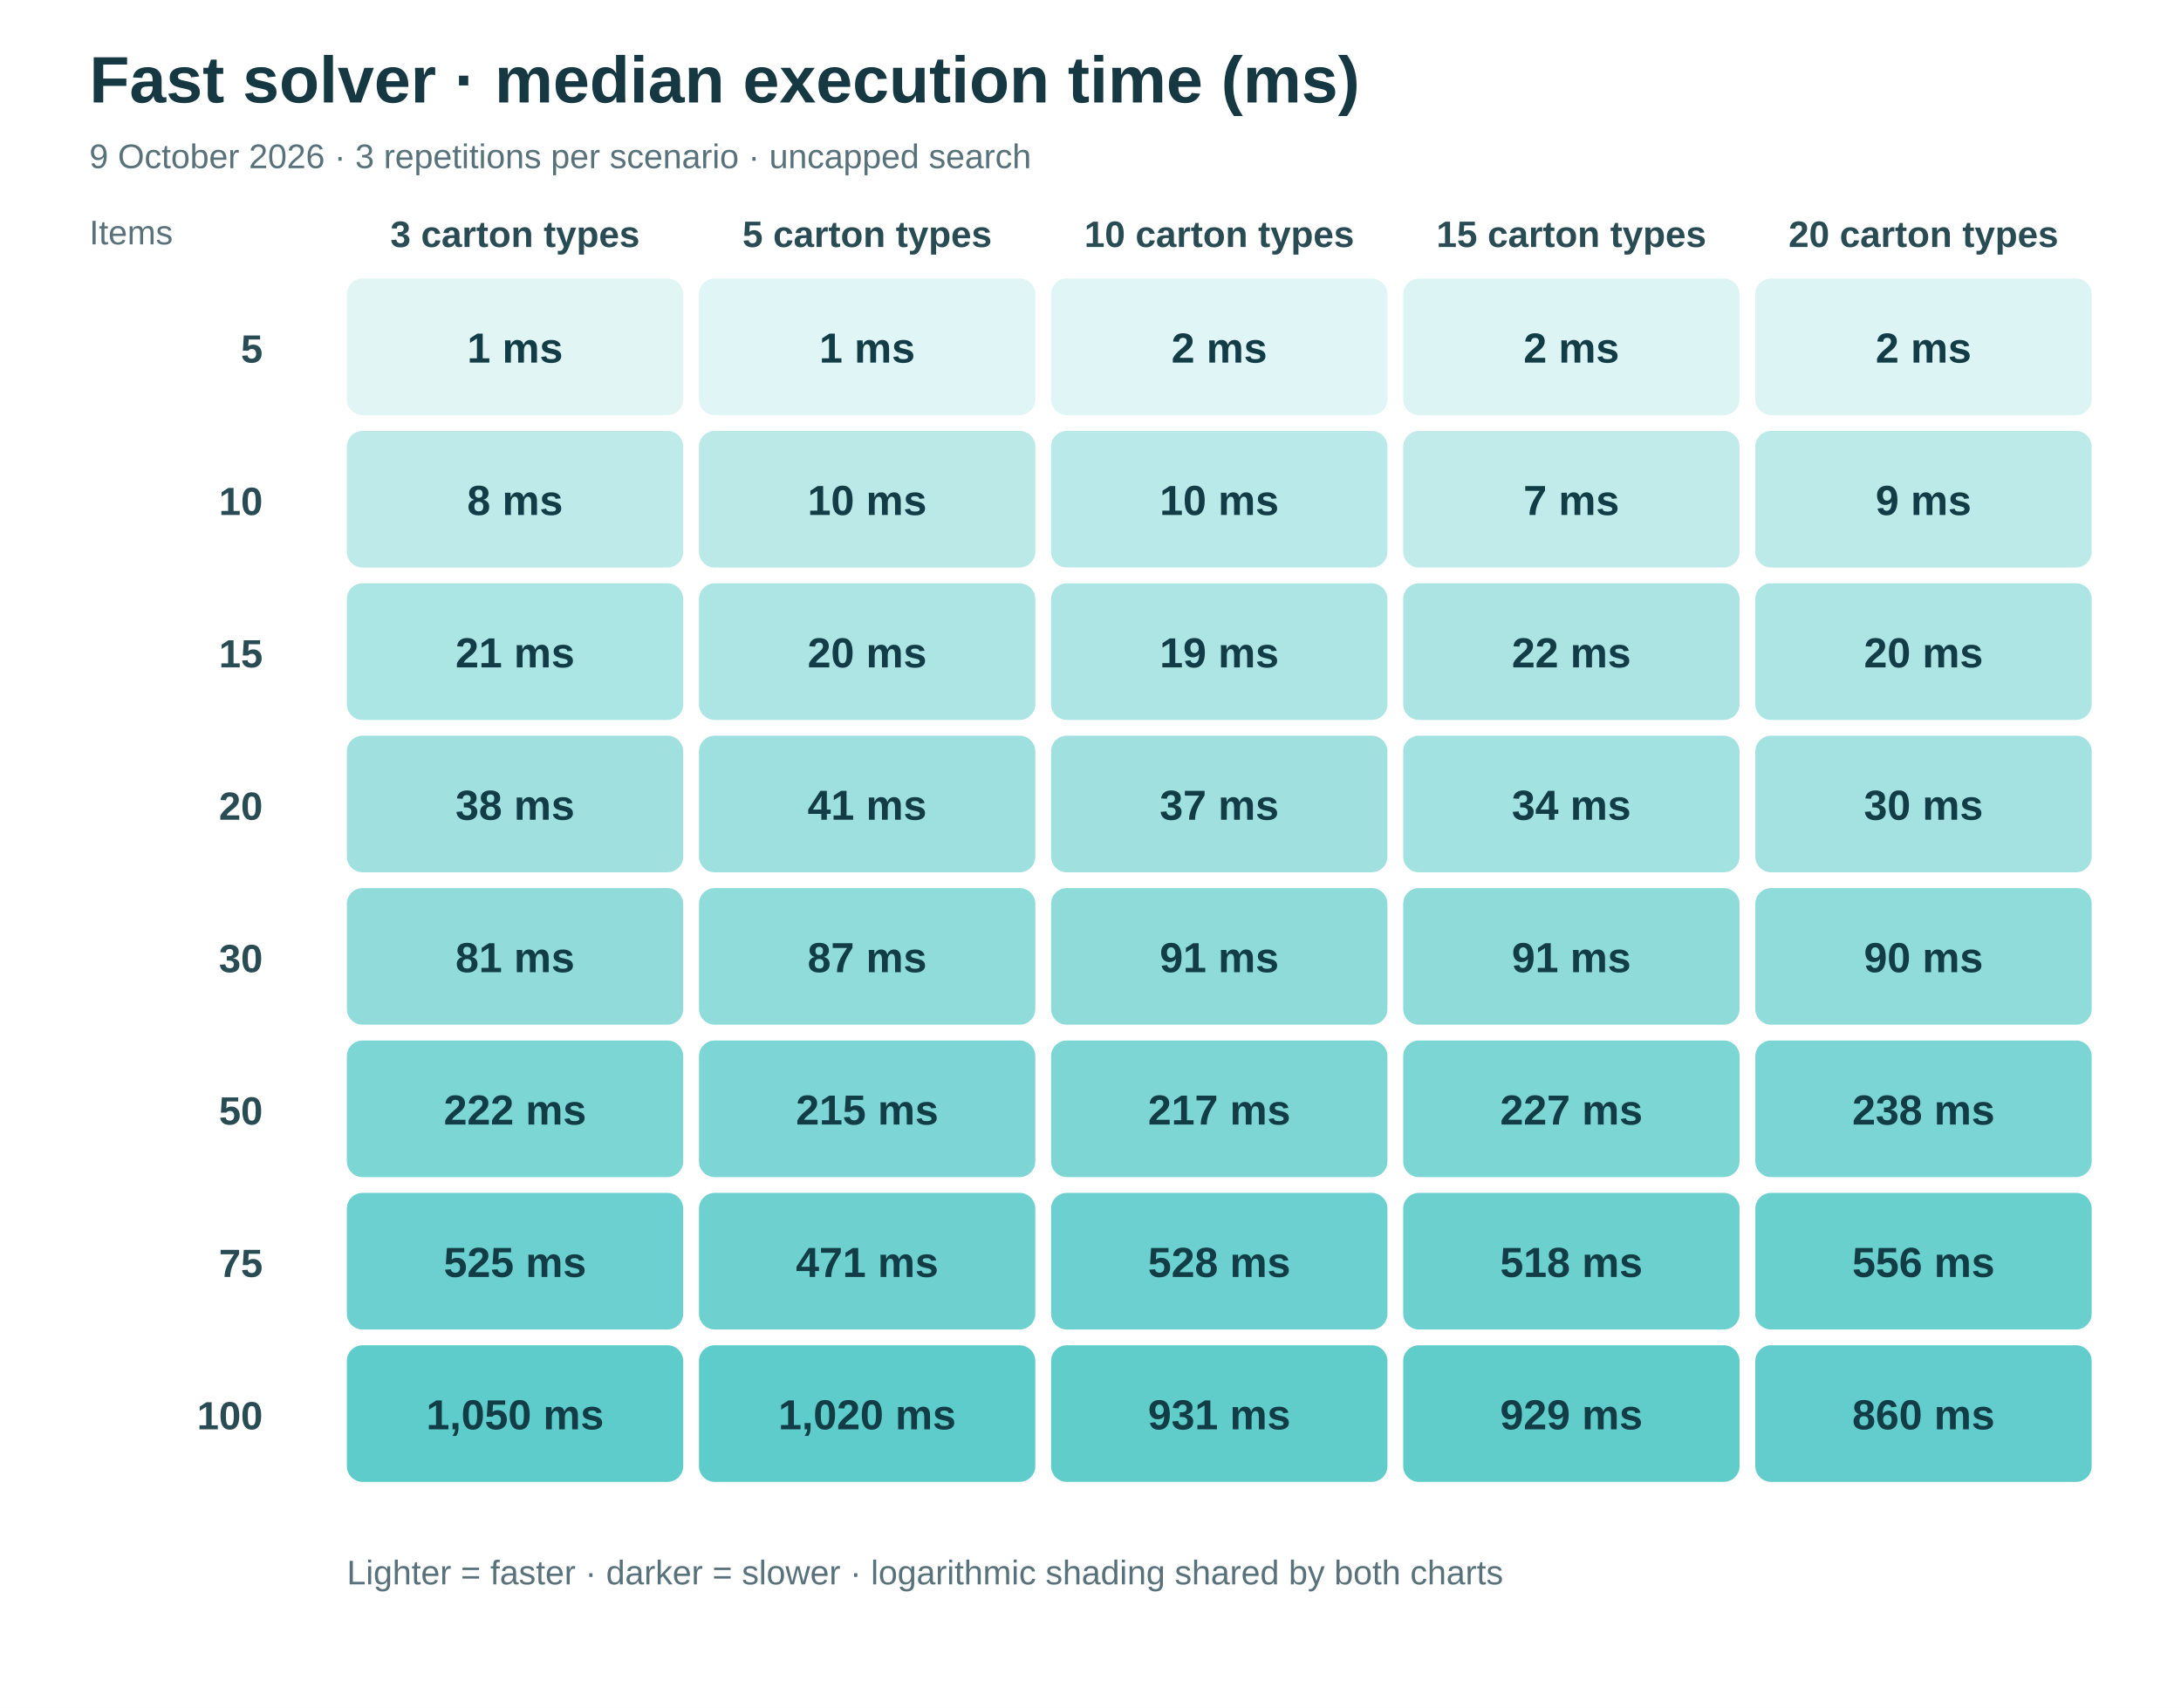
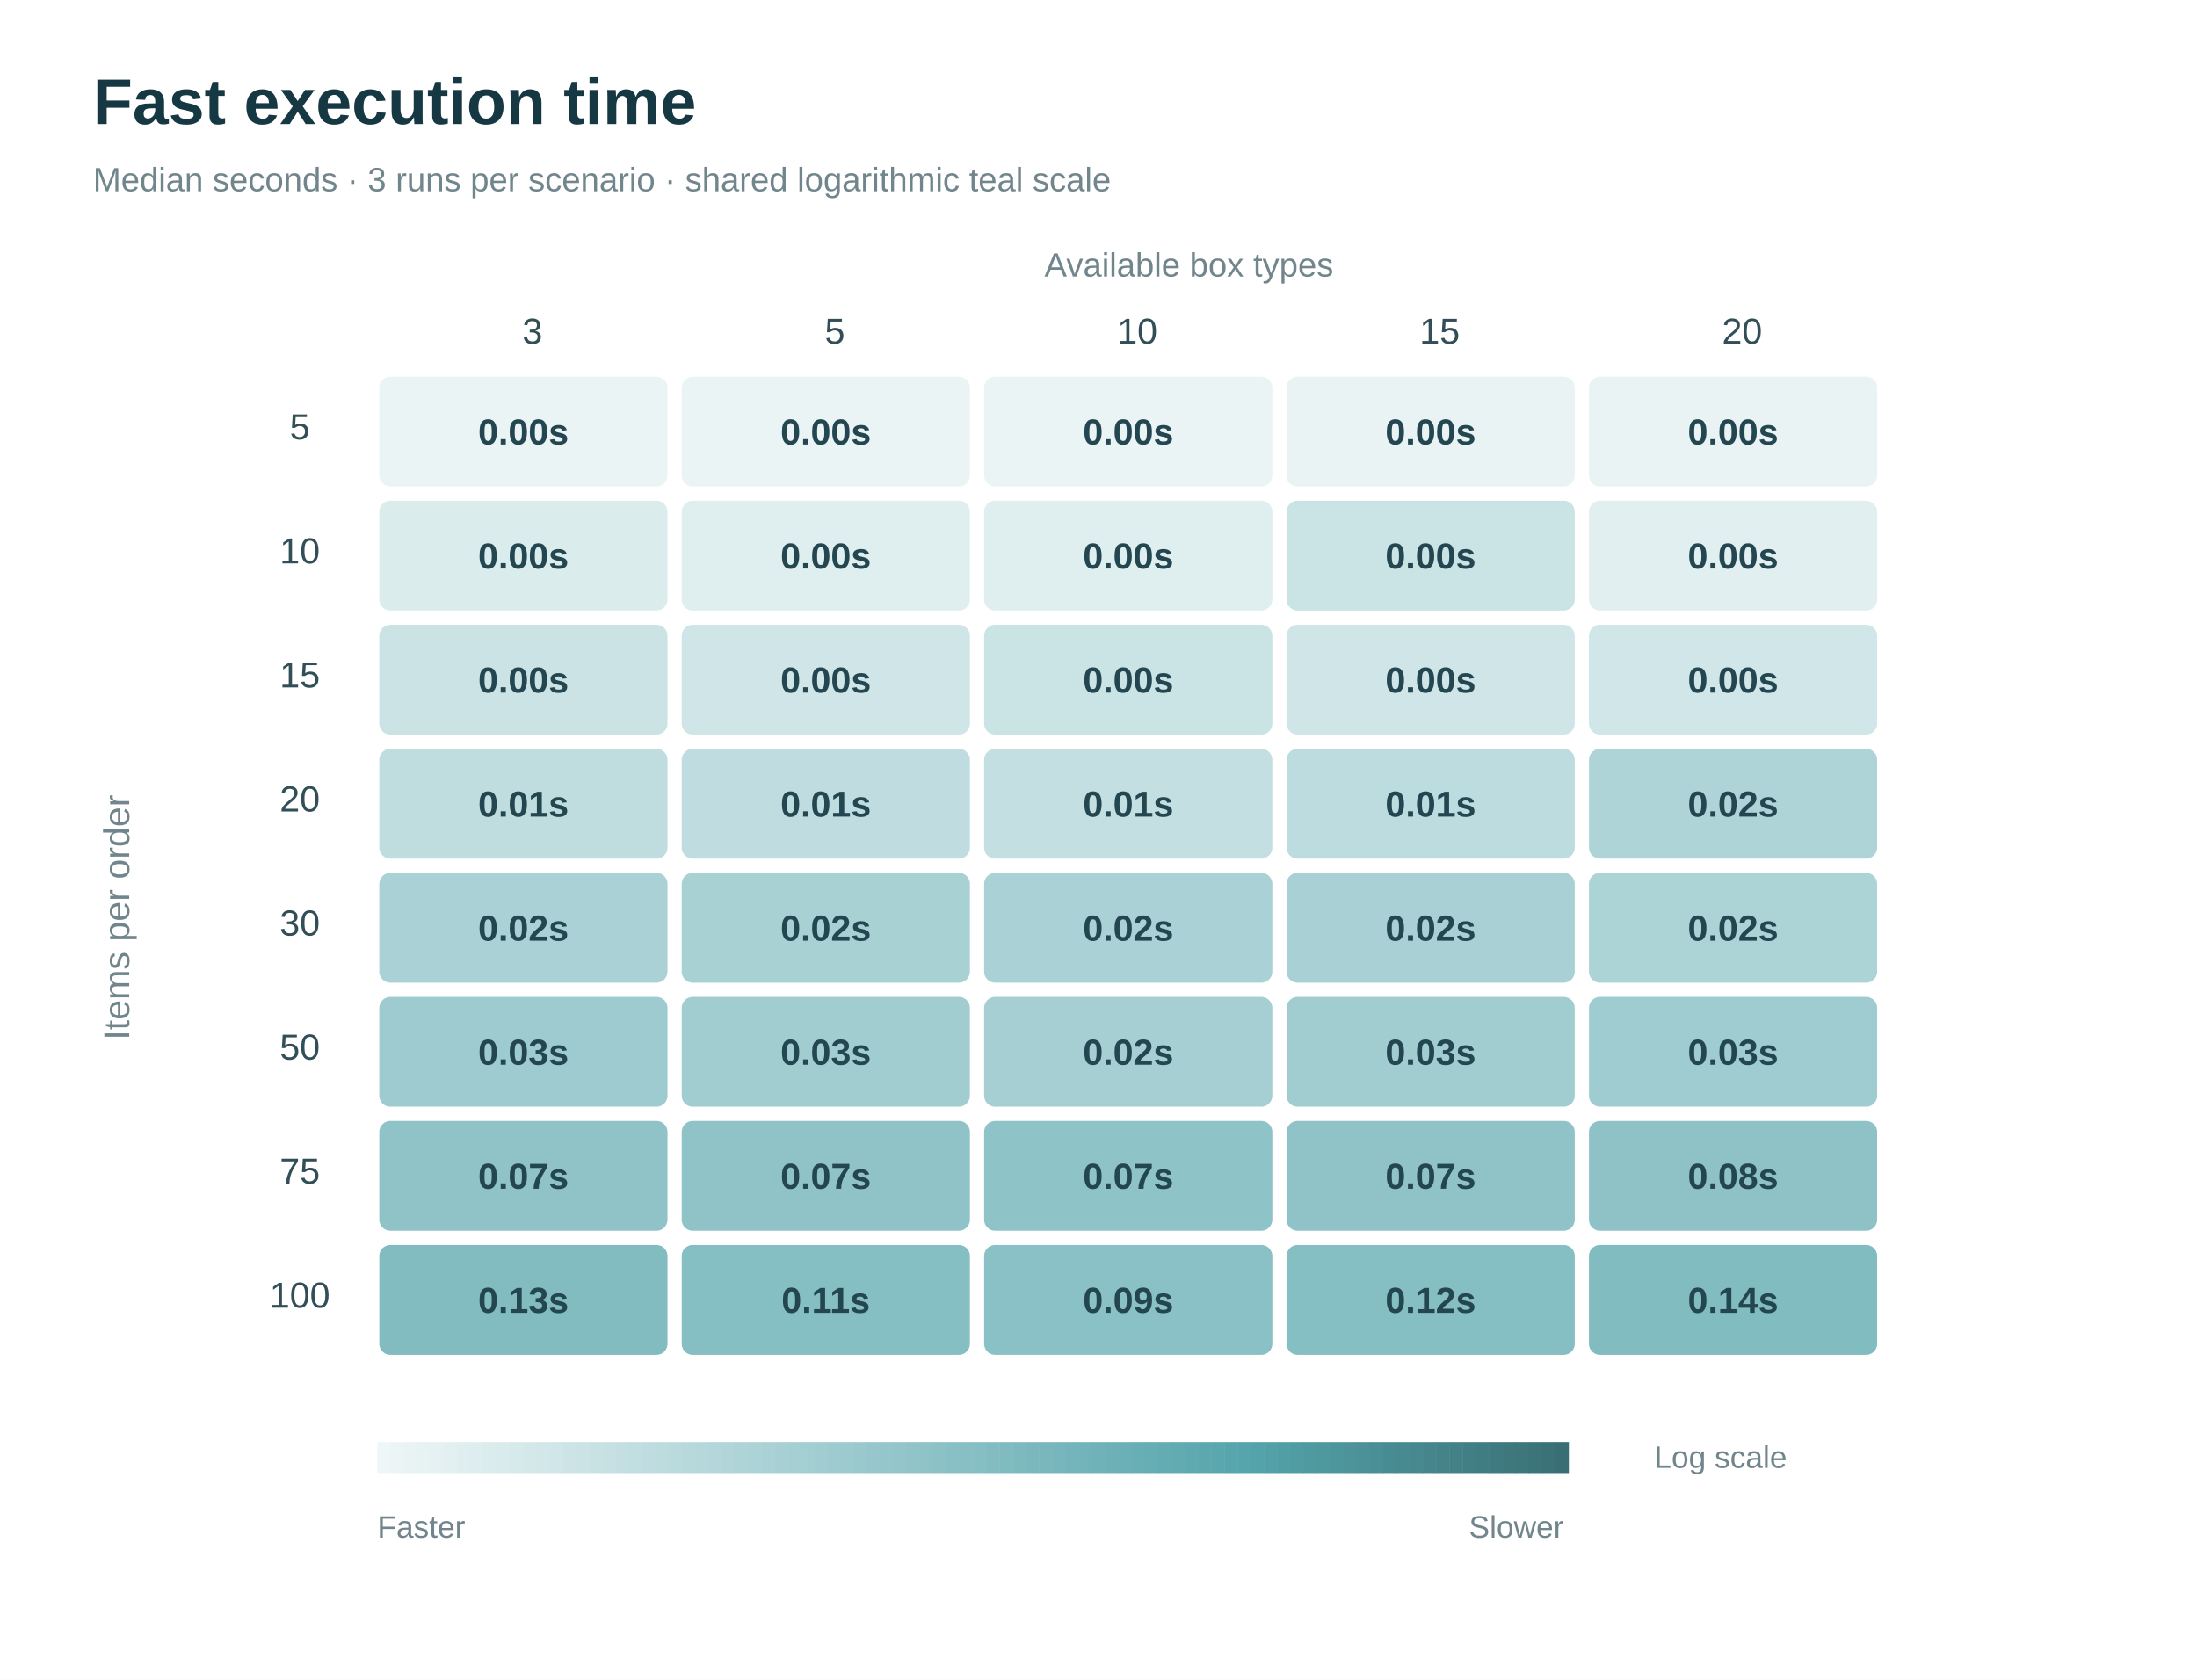
- <svg xmlns="http://www.w3.org/2000/svg" width="830" height="650" viewBox="0 0 830 650">
-   <rect width="830" height="650" fill="#ffffff" />
-   <text x="34" y="39" font-family="Arial,sans-serif" font-size="25" font-weight="700" fill="#153842">Fast solver · median execution time (ms)</text>
-   <text x="34" y="64" font-family="Arial,sans-serif" font-size="13" fill="#58717a">9 October 2026 · 3 repetitions per scenario · uncapped search</text>
-   <g font-family="Arial,sans-serif">
-     <text x="34" y="93" font-size="13" fill="#58717a">Items</text>
-     <text x="196" y="94" text-anchor="middle" font-size="14" font-weight="600" fill="#294b54">3 carton types</text>
-     <text x="330" y="94" text-anchor="middle" font-size="14" font-weight="600" fill="#294b54">5 carton types</text>
-     <text x="464" y="94" text-anchor="middle" font-size="14" font-weight="600" fill="#294b54">10 carton types</text>
-     <text x="598" y="94" text-anchor="middle" font-size="14" font-weight="600" fill="#294b54">15 carton types</text>
-     <text x="732" y="94" text-anchor="middle" font-size="14" font-weight="600" fill="#294b54">20 carton types</text>
-     <text x="100" y="138" text-anchor="end" font-size="15" font-weight="600" fill="#294b54">5</text>
-     <text x="100" y="196" text-anchor="end" font-size="15" font-weight="600" fill="#294b54">10</text>
-     <text x="100" y="254" text-anchor="end" font-size="15" font-weight="600" fill="#294b54">15</text>
-     <text x="100" y="312" text-anchor="end" font-size="15" font-weight="600" fill="#294b54">20</text>
-     <text x="100" y="370" text-anchor="end" font-size="15" font-weight="600" fill="#294b54">30</text>
-     <text x="100" y="428" text-anchor="end" font-size="15" font-weight="600" fill="#294b54">50</text>
-     <text x="100" y="486" text-anchor="end" font-size="15" font-weight="600" fill="#294b54">75</text>
-     <text x="100" y="544" text-anchor="end" font-size="15" font-weight="600" fill="#294b54">100</text>
-     <rect x="132" y="106" width="128" height="52" rx="6" fill="hsl(179 52% 92.2%)" />
-     <text x="196" y="138" text-anchor="middle" font-size="16" font-weight="650" fill="#123c46">1 ms</text>
-     <rect x="266" y="106" width="128" height="52" rx="6" fill="hsl(179 52% 92.1%)" />
-     <text x="330" y="138" text-anchor="middle" font-size="16" font-weight="650" fill="#123c46">1 ms</text>
-     <rect x="400" y="106" width="128" height="52" rx="6" fill="hsl(179 52% 91.9%)" />
-     <text x="464" y="138" text-anchor="middle" font-size="16" font-weight="650" fill="#123c46">2 ms</text>
-     <rect x="534" y="106" width="128" height="52" rx="6" fill="hsl(179 52% 91.1%)" />
-     <text x="598" y="138" text-anchor="middle" font-size="16" font-weight="650" fill="#123c46">2 ms</text>
-     <rect x="668" y="106" width="128" height="52" rx="6" fill="hsl(179 52% 90.9%)" />
-     <text x="732" y="138" text-anchor="middle" font-size="16" font-weight="650" fill="#123c46">2 ms</text>
-     <rect x="132" y="164" width="128" height="52" rx="6" fill="hsl(179 52% 83.2%)" />
-     <text x="196" y="196" text-anchor="middle" font-size="16" font-weight="650" fill="#123c46">8 ms</text>
-     <rect x="266" y="164" width="128" height="52" rx="6" fill="hsl(179 52% 82.2%)" />
-     <text x="330" y="196" text-anchor="middle" font-size="16" font-weight="650" fill="#123c46">10 ms</text>
-     <rect x="400" y="164" width="128" height="52" rx="6" fill="hsl(179 52% 82.3%)" />
-     <text x="464" y="196" text-anchor="middle" font-size="16" font-weight="650" fill="#123c46">10 ms</text>
-     <rect x="534" y="164" width="128" height="52" rx="6" fill="hsl(179 52% 83.9%)" />
-     <text x="598" y="196" text-anchor="middle" font-size="16" font-weight="650" fill="#123c46">7 ms</text>
-     <rect x="668" y="164" width="128" height="52" rx="6" fill="hsl(179 52% 82.7%)" />
-     <text x="732" y="196" text-anchor="middle" font-size="16" font-weight="650" fill="#123c46">9 ms</text>
-     <rect x="132" y="222" width="128" height="52" rx="6" fill="hsl(179 52% 78.4%)" />
-     <text x="196" y="254" text-anchor="middle" font-size="16" font-weight="650" fill="#123c46">21 ms</text>
-     <rect x="266" y="222" width="128" height="52" rx="6" fill="hsl(179 52% 78.7%)" />
-     <text x="330" y="254" text-anchor="middle" font-size="16" font-weight="650" fill="#123c46">20 ms</text>
-     <rect x="400" y="222" width="128" height="52" rx="6" fill="hsl(179 52% 78.8%)" />
-     <text x="464" y="254" text-anchor="middle" font-size="16" font-weight="650" fill="#123c46">19 ms</text>
-     <rect x="534" y="222" width="128" height="52" rx="6" fill="hsl(179 52% 78.2%)" />
-     <text x="598" y="254" text-anchor="middle" font-size="16" font-weight="650" fill="#123c46">22 ms</text>
-     <rect x="668" y="222" width="128" height="52" rx="6" fill="hsl(179 52% 78.5%)" />
-     <text x="732" y="254" text-anchor="middle" font-size="16" font-weight="650" fill="#123c46">20 ms</text>
-     <rect x="132" y="280" width="128" height="52" rx="6" fill="hsl(179 52% 75.4%)" />
-     <text x="196" y="312" text-anchor="middle" font-size="16" font-weight="650" fill="#123c46">38 ms</text>
-     <rect x="266" y="280" width="128" height="52" rx="6" fill="hsl(179 52% 74.9%)" />
-     <text x="330" y="312" text-anchor="middle" font-size="16" font-weight="650" fill="#123c46">41 ms</text>
-     <rect x="400" y="280" width="128" height="52" rx="6" fill="hsl(179 52% 75.5%)" />
-     <text x="464" y="312" text-anchor="middle" font-size="16" font-weight="650" fill="#123c46">37 ms</text>
-     <rect x="534" y="280" width="128" height="52" rx="6" fill="hsl(179 52% 75.9%)" />
-     <text x="598" y="312" text-anchor="middle" font-size="16" font-weight="650" fill="#123c46">34 ms</text>
-     <rect x="668" y="280" width="128" height="52" rx="6" fill="hsl(179 52% 76.6%)" />
-     <text x="732" y="312" text-anchor="middle" font-size="16" font-weight="650" fill="#123c46">30 ms</text>
-     <rect x="132" y="338" width="128" height="52" rx="6" fill="hsl(179 52% 71.5%)" />
-     <text x="196" y="370" text-anchor="middle" font-size="16" font-weight="650" fill="#123c46">81 ms</text>
-     <rect x="266" y="338" width="128" height="52" rx="6" fill="hsl(179 52% 71.1%)" />
-     <text x="330" y="370" text-anchor="middle" font-size="16" font-weight="650" fill="#123c46">87 ms</text>
-     <rect x="400" y="338" width="128" height="52" rx="6" fill="hsl(179 52% 70.9%)" />
-     <text x="464" y="370" text-anchor="middle" font-size="16" font-weight="650" fill="#123c46">91 ms</text>
-     <rect x="534" y="338" width="128" height="52" rx="6" fill="hsl(179 52% 70.9%)" />
-     <text x="598" y="370" text-anchor="middle" font-size="16" font-weight="650" fill="#123c46">91 ms</text>
-     <rect x="668" y="338" width="128" height="52" rx="6" fill="hsl(179 52% 71.0%)" />
-     <text x="732" y="370" text-anchor="middle" font-size="16" font-weight="650" fill="#123c46">90 ms</text>
-     <rect x="132" y="396" width="128" height="52" rx="6" fill="hsl(179 52% 66.3%)" />
-     <text x="196" y="428" text-anchor="middle" font-size="16" font-weight="650" fill="#123c46">222 ms</text>
-     <rect x="266" y="396" width="128" height="52" rx="6" fill="hsl(179 52% 66.5%)" />
-     <text x="330" y="428" text-anchor="middle" font-size="16" font-weight="650" fill="#123c46">215 ms</text>
-     <rect x="400" y="396" width="128" height="52" rx="6" fill="hsl(179 52% 66.4%)" />
-     <text x="464" y="428" text-anchor="middle" font-size="16" font-weight="650" fill="#123c46">217 ms</text>
-     <rect x="534" y="396" width="128" height="52" rx="6" fill="hsl(179 52% 66.2%)" />
-     <text x="598" y="428" text-anchor="middle" font-size="16" font-weight="650" fill="#123c46">227 ms</text>
-     <rect x="668" y="396" width="128" height="52" rx="6" fill="hsl(179 52% 66.0%)" />
-     <text x="732" y="428" text-anchor="middle" font-size="16" font-weight="650" fill="#123c46">238 ms</text>
-     <rect x="132" y="454" width="128" height="52" rx="6" fill="hsl(179 52% 61.9%)" />
-     <text x="196" y="486" text-anchor="middle" font-size="16" font-weight="650" fill="#123c46">525 ms</text>
-     <rect x="266" y="454" width="128" height="52" rx="6" fill="hsl(179 52% 62.5%)" />
-     <text x="330" y="486" text-anchor="middle" font-size="16" font-weight="650" fill="#123c46">471 ms</text>
-     <rect x="400" y="454" width="128" height="52" rx="6" fill="hsl(179 52% 61.9%)" />
-     <text x="464" y="486" text-anchor="middle" font-size="16" font-weight="650" fill="#123c46">528 ms</text>
-     <rect x="534" y="454" width="128" height="52" rx="6" fill="hsl(179 52% 62.0%)" />
-     <text x="598" y="486" text-anchor="middle" font-size="16" font-weight="650" fill="#123c46">518 ms</text>
-     <rect x="668" y="454" width="128" height="52" rx="6" fill="hsl(179 52% 61.6%)" />
-     <text x="732" y="486" text-anchor="middle" font-size="16" font-weight="650" fill="#123c46">556 ms</text>
-     <rect x="132" y="512" width="128" height="52" rx="6" fill="hsl(179 52% 58.3%)" />
-     <text x="196" y="544" text-anchor="middle" font-size="16" font-weight="650" fill="#123c46">1,050 ms</text>
-     <rect x="266" y="512" width="128" height="52" rx="6" fill="hsl(179 52% 58.5%)" />
-     <text x="330" y="544" text-anchor="middle" font-size="16" font-weight="650" fill="#123c46">1,020 ms</text>
-     <rect x="400" y="512" width="128" height="52" rx="6" fill="hsl(179 52% 59.0%)" />
-     <text x="464" y="544" text-anchor="middle" font-size="16" font-weight="650" fill="#123c46">931 ms</text>
-     <rect x="534" y="512" width="128" height="52" rx="6" fill="hsl(179 52% 59.0%)" />
-     <text x="598" y="544" text-anchor="middle" font-size="16" font-weight="650" fill="#123c46">929 ms</text>
-     <rect x="668" y="512" width="128" height="52" rx="6" fill="hsl(179 52% 59.4%)" />
-     <text x="732" y="544" text-anchor="middle" font-size="16" font-weight="650" fill="#123c46">860 ms</text>
-     <text x="132" y="603" font-size="13" fill="#58717a">Lighter = faster · darker = slower · logarithmic shading shared by both charts</text>
+ <svg xmlns="http://www.w3.org/2000/svg" width="850" height="650" viewBox="0 0 850 650" role="img" aria-label="Fast execution time">
+   <rect width="850" height="650" fill="#fff" />
+   <g font-family="Arial,Helvetica,sans-serif">
+     <text x="36" y="48" font-size="25" fill="#153842" font-weight="700">Fast execution time</text>
+     <text x="36" y="74" font-size="13" fill="#71858c">Median seconds · 3 runs per scenario · shared logarithmic teal scale</text>
+     <text x="460" y="107" font-size="13" fill="#71858c" text-anchor="middle">Available box types</text>
+     <text x="206" y="133" font-size="14" fill="#324e57" text-anchor="middle">3</text>
+     <text x="323" y="133" font-size="14" fill="#324e57" text-anchor="middle">5</text>
+     <text x="440" y="133" font-size="14" fill="#324e57" text-anchor="middle">10</text>
+     <text x="557" y="133" font-size="14" fill="#324e57" text-anchor="middle">15</text>
+     <text x="674" y="133" font-size="14" fill="#324e57" text-anchor="middle">20</text>
+     <text x="50" y="355" font-family="Arial" font-size="14" fill="#71858c" transform="rotate(-90 50 355)" text-anchor="middle">Items per order</text>
+     <text x="116" y="170" font-size="14" fill="#324e57" text-anchor="middle">5</text>
+     <rect x="146" y="145" width="113" height="44" rx="5" fill="hsl(185 34% 94.2%)" stroke="#fff" stroke-width="1.5" />
+     <text x="202.5" y="172" font-size="14" fill="#234651" text-anchor="middle" font-weight="600">0.00s</text>
+     <rect x="263" y="145" width="113" height="44" rx="5" fill="hsl(185 34% 94.2%)" stroke="#fff" stroke-width="1.5" />
+     <text x="319.5" y="172" font-size="14" fill="#234651" text-anchor="middle" font-weight="600">0.00s</text>
+     <rect x="380" y="145" width="113" height="44" rx="5" fill="hsl(185 34% 94.2%)" stroke="#fff" stroke-width="1.5" />
+     <text x="436.5" y="172" font-size="14" fill="#234651" text-anchor="middle" font-weight="600">0.00s</text>
+     <rect x="497" y="145" width="113" height="44" rx="5" fill="hsl(185 34% 93.6%)" stroke="#fff" stroke-width="1.5" />
+     <text x="553.5" y="172" font-size="14" fill="#234651" text-anchor="middle" font-weight="600">0.00s</text>
+     <rect x="614" y="145" width="113" height="44" rx="5" fill="hsl(185 34% 93.6%)" stroke="#fff" stroke-width="1.5" />
+     <text x="670.5" y="172" font-size="14" fill="#234651" text-anchor="middle" font-weight="600">0.00s</text>
+     <text x="116" y="218" font-size="14" fill="#324e57" text-anchor="middle">10</text>
+     <rect x="146" y="193" width="113" height="44" rx="5" fill="hsl(185 34% 89.6%)" stroke="#fff" stroke-width="1.5" />
+     <text x="202.5" y="220" font-size="14" fill="#234651" text-anchor="middle" font-weight="600">0.00s</text>
+     <rect x="263" y="193" width="113" height="44" rx="5" fill="hsl(185 34% 90.7%)" stroke="#fff" stroke-width="1.5" />
+     <text x="319.5" y="220" font-size="14" fill="#234651" text-anchor="middle" font-weight="600">0.00s</text>
+     <rect x="380" y="193" width="113" height="44" rx="5" fill="hsl(185 34% 90.7%)" stroke="#fff" stroke-width="1.5" />
+     <text x="436.5" y="220" font-size="14" fill="#234651" text-anchor="middle" font-weight="600">0.00s</text>
+     <rect x="497" y="193" width="113" height="44" rx="5" fill="hsl(185 34% 84.6%)" stroke="#fff" stroke-width="1.5" />
+     <text x="553.5" y="220" font-size="14" fill="#234651" text-anchor="middle" font-weight="600">0.00s</text>
+     <rect x="614" y="193" width="113" height="44" rx="5" fill="hsl(185 34% 91.5%)" stroke="#fff" stroke-width="1.5" />
+     <text x="670.5" y="220" font-size="14" fill="#234651" text-anchor="middle" font-weight="600">0.00s</text>
+     <text x="116" y="266" font-size="14" fill="#324e57" text-anchor="middle">15</text>
+     <rect x="146" y="241" width="113" height="44" rx="5" fill="hsl(185 34% 84.7%)" stroke="#fff" stroke-width="1.5" />
+     <text x="202.5" y="268" font-size="14" fill="#234651" text-anchor="middle" font-weight="600">0.00s</text>
+     <rect x="263" y="241" width="113" height="44" rx="5" fill="hsl(185 34% 85.9%)" stroke="#fff" stroke-width="1.5" />
+     <text x="319.5" y="268" font-size="14" fill="#234651" text-anchor="middle" font-weight="600">0.00s</text>
+     <rect x="380" y="241" width="113" height="44" rx="5" fill="hsl(185 34% 84.6%)" stroke="#fff" stroke-width="1.5" />
+     <text x="436.5" y="268" font-size="14" fill="#234651" text-anchor="middle" font-weight="600">0.00s</text>
+     <rect x="497" y="241" width="113" height="44" rx="5" fill="hsl(185 34% 85.9%)" stroke="#fff" stroke-width="1.5" />
+     <text x="553.5" y="268" font-size="14" fill="#234651" text-anchor="middle" font-weight="600">0.00s</text>
+     <rect x="614" y="241" width="113" height="44" rx="5" fill="hsl(185 34% 86.4%)" stroke="#fff" stroke-width="1.5" />
+     <text x="670.5" y="268" font-size="14" fill="#234651" text-anchor="middle" font-weight="600">0.00s</text>
+     <text x="116" y="314" font-size="14" fill="#324e57" text-anchor="middle">20</text>
+     <rect x="146" y="289" width="113" height="44" rx="5" fill="hsl(185 34% 81.2%)" stroke="#fff" stroke-width="1.5" />
+     <text x="202.5" y="316" font-size="14" fill="#234651" text-anchor="middle" font-weight="600">0.01s</text>
+     <rect x="263" y="289" width="113" height="44" rx="5" fill="hsl(185 34% 81.4%)" stroke="#fff" stroke-width="1.5" />
+     <text x="319.5" y="316" font-size="14" fill="#234651" text-anchor="middle" font-weight="600">0.01s</text>
+     <rect x="380" y="289" width="113" height="44" rx="5" fill="hsl(185 34% 82.5%)" stroke="#fff" stroke-width="1.5" />
+     <text x="436.5" y="316" font-size="14" fill="#234651" text-anchor="middle" font-weight="600">0.01s</text>
+     <rect x="497" y="289" width="113" height="44" rx="5" fill="hsl(185 34% 80.8%)" stroke="#fff" stroke-width="1.5" />
+     <text x="553.5" y="316" font-size="14" fill="#234651" text-anchor="middle" font-weight="600">0.01s</text>
+     <rect x="614" y="289" width="113" height="44" rx="5" fill="hsl(185 34% 76.5%)" stroke="#fff" stroke-width="1.5" />
+     <text x="670.5" y="316" font-size="14" fill="#234651" text-anchor="middle" font-weight="600">0.02s</text>
+     <text x="116" y="362" font-size="14" fill="#324e57" text-anchor="middle">30</text>
+     <rect x="146" y="337" width="113" height="44" rx="5" fill="hsl(185 34% 75.1%)" stroke="#fff" stroke-width="1.5" />
+     <text x="202.5" y="364" font-size="14" fill="#234651" text-anchor="middle" font-weight="600">0.02s</text>
+     <rect x="263" y="337" width="113" height="44" rx="5" fill="hsl(185 34% 74.6%)" stroke="#fff" stroke-width="1.5" />
+     <text x="319.5" y="364" font-size="14" fill="#234651" text-anchor="middle" font-weight="600">0.02s</text>
+     <rect x="380" y="337" width="113" height="44" rx="5" fill="hsl(185 34% 75.0%)" stroke="#fff" stroke-width="1.5" />
+     <text x="436.5" y="364" font-size="14" fill="#234651" text-anchor="middle" font-weight="600">0.02s</text>
+     <rect x="497" y="337" width="113" height="44" rx="5" fill="hsl(185 34% 74.9%)" stroke="#fff" stroke-width="1.5" />
+     <text x="553.5" y="364" font-size="14" fill="#234651" text-anchor="middle" font-weight="600">0.02s</text>
+     <rect x="614" y="337" width="113" height="44" rx="5" fill="hsl(185 34% 75.7%)" stroke="#fff" stroke-width="1.5" />
+     <text x="670.5" y="364" font-size="14" fill="#234651" text-anchor="middle" font-weight="600">0.02s</text>
+     <text x="116" y="410" font-size="14" fill="#324e57" text-anchor="middle">50</text>
+     <rect x="146" y="385" width="113" height="44" rx="5" fill="hsl(185 34% 71.7%)" stroke="#fff" stroke-width="1.5" />
+     <text x="202.5" y="412" font-size="14" fill="#234651" text-anchor="middle" font-weight="600">0.03s</text>
+     <rect x="263" y="385" width="113" height="44" rx="5" fill="hsl(185 34% 72.4%)" stroke="#fff" stroke-width="1.5" />
+     <text x="319.5" y="412" font-size="14" fill="#234651" text-anchor="middle" font-weight="600">0.03s</text>
+     <rect x="380" y="385" width="113" height="44" rx="5" fill="hsl(185 34% 73.8%)" stroke="#fff" stroke-width="1.5" />
+     <text x="436.5" y="412" font-size="14" fill="#234651" text-anchor="middle" font-weight="600">0.02s</text>
+     <rect x="497" y="385" width="113" height="44" rx="5" fill="hsl(185 34% 72.4%)" stroke="#fff" stroke-width="1.5" />
+     <text x="553.5" y="412" font-size="14" fill="#234651" text-anchor="middle" font-weight="600">0.03s</text>
+     <rect x="614" y="385" width="113" height="44" rx="5" fill="hsl(185 34% 72.0%)" stroke="#fff" stroke-width="1.5" />
+     <text x="670.5" y="412" font-size="14" fill="#234651" text-anchor="middle" font-weight="600">0.03s</text>
+     <text x="116" y="458" font-size="14" fill="#324e57" text-anchor="middle">75</text>
+     <rect x="146" y="433" width="113" height="44" rx="5" fill="hsl(185 34% 67.3%)" stroke="#fff" stroke-width="1.5" />
+     <text x="202.5" y="460" font-size="14" fill="#234651" text-anchor="middle" font-weight="600">0.07s</text>
+     <rect x="263" y="433" width="113" height="44" rx="5" fill="hsl(185 34% 67.3%)" stroke="#fff" stroke-width="1.5" />
+     <text x="319.5" y="460" font-size="14" fill="#234651" text-anchor="middle" font-weight="600">0.07s</text>
+     <rect x="380" y="433" width="113" height="44" rx="5" fill="hsl(185 34% 67.0%)" stroke="#fff" stroke-width="1.5" />
+     <text x="436.5" y="460" font-size="14" fill="#234651" text-anchor="middle" font-weight="600">0.07s</text>
+     <rect x="497" y="433" width="113" height="44" rx="5" fill="hsl(185 34% 67.4%)" stroke="#fff" stroke-width="1.5" />
+     <text x="553.5" y="460" font-size="14" fill="#234651" text-anchor="middle" font-weight="600">0.07s</text>
+     <rect x="614" y="433" width="113" height="44" rx="5" fill="hsl(185 34% 66.8%)" stroke="#fff" stroke-width="1.5" />
+     <text x="670.5" y="460" font-size="14" fill="#234651" text-anchor="middle" font-weight="600">0.08s</text>
+     <text x="116" y="506" font-size="14" fill="#324e57" text-anchor="middle">100</text>
+     <rect x="146" y="481" width="113" height="44" rx="5" fill="hsl(185 34% 63.4%)" stroke="#fff" stroke-width="1.5" />
+     <text x="202.5" y="508" font-size="14" fill="#234651" text-anchor="middle" font-weight="600">0.13s</text>
+     <rect x="263" y="481" width="113" height="44" rx="5" fill="hsl(185 34% 64.4%)" stroke="#fff" stroke-width="1.5" />
+     <text x="319.5" y="508" font-size="14" fill="#234651" text-anchor="middle" font-weight="600">0.11s</text>
+     <rect x="380" y="481" width="113" height="44" rx="5" fill="hsl(185 34% 65.9%)" stroke="#fff" stroke-width="1.5" />
+     <text x="436.5" y="508" font-size="14" fill="#234651" text-anchor="middle" font-weight="600">0.09s</text>
+     <rect x="497" y="481" width="113" height="44" rx="5" fill="hsl(185 34% 64.2%)" stroke="#fff" stroke-width="1.5" />
+     <text x="553.5" y="508" font-size="14" fill="#234651" text-anchor="middle" font-weight="600">0.12s</text>
+     <rect x="614" y="481" width="113" height="44" rx="5" fill="hsl(185 34% 63.2%)" stroke="#fff" stroke-width="1.5" />
+     <text x="670.5" y="508" font-size="14" fill="#234651" text-anchor="middle" font-weight="600">0.14s</text>
+     <rect x="146" y="558" width="5.3" height="12" fill="hsl(185 34% 95.0%)" />
+     <rect x="151.12" y="558" width="5.3" height="12" fill="hsl(185 34% 94.3%)" />
+     <rect x="156.24" y="558" width="5.3" height="12" fill="hsl(185 34% 93.6%)" />
+     <rect x="161.36" y="558" width="5.3" height="12" fill="hsl(185 34% 92.9%)" />
+     <rect x="166.48" y="558" width="5.3" height="12" fill="hsl(185 34% 92.3%)" />
+     <rect x="171.6" y="558" width="5.3" height="12" fill="hsl(185 34% 91.6%)" />
+     <rect x="176.72" y="558" width="5.3" height="12" fill="hsl(185 34% 90.9%)" />
+     <rect x="181.84" y="558" width="5.3" height="12" fill="hsl(185 34% 90.2%)" />
+     <rect x="186.96" y="558" width="5.3" height="12" fill="hsl(185 34% 89.5%)" />
+     <rect x="192.08" y="558" width="5.3" height="12" fill="hsl(185 34% 88.8%)" />
+     <rect x="197.2" y="558" width="5.3" height="12" fill="hsl(185 34% 88.1%)" />
+     <rect x="202.32" y="558" width="5.3" height="12" fill="hsl(185 34% 87.5%)" />
+     <rect x="207.44" y="558" width="5.3" height="12" fill="hsl(185 34% 86.8%)" />
+     <rect x="212.56" y="558" width="5.3" height="12" fill="hsl(185 34% 86.1%)" />
+     <rect x="217.68" y="558" width="5.3" height="12" fill="hsl(185 34% 85.4%)" />
+     <rect x="222.8" y="558" width="5.3" height="12" fill="hsl(185 34% 84.7%)" />
+     <rect x="227.92" y="558" width="5.3" height="12" fill="hsl(185 34% 84.0%)" />
+     <rect x="233.04" y="558" width="5.3" height="12" fill="hsl(185 34% 83.3%)" />
+     <rect x="238.16" y="558" width="5.3" height="12" fill="hsl(185 34% 82.7%)" />
+     <rect x="243.28" y="558" width="5.3" height="12" fill="hsl(185 34% 82.0%)" />
+     <rect x="248.4" y="558" width="5.3" height="12" fill="hsl(185 34% 81.3%)" />
+     <rect x="253.52" y="558" width="5.3" height="12" fill="hsl(185 34% 80.6%)" />
+     <rect x="258.64" y="558" width="5.3" height="12" fill="hsl(185 34% 79.9%)" />
+     <rect x="263.76" y="558" width="5.3" height="12" fill="hsl(185 34% 79.2%)" />
+     <rect x="268.88" y="558" width="5.3" height="12" fill="hsl(185 34% 78.6%)" />
+     <rect x="274" y="558" width="5.3" height="12" fill="hsl(185 34% 77.9%)" />
+     <rect x="279.12" y="558" width="5.3" height="12" fill="hsl(185 34% 77.2%)" />
+     <rect x="284.24" y="558" width="5.3" height="12" fill="hsl(185 34% 76.5%)" />
+     <rect x="289.36" y="558" width="5.3" height="12" fill="hsl(185 34% 75.8%)" />
+     <rect x="294.48" y="558" width="5.3" height="12" fill="hsl(185 34% 75.1%)" />
+     <rect x="299.6" y="558" width="5.3" height="12" fill="hsl(185 34% 74.4%)" />
+     <rect x="304.72" y="558" width="5.3" height="12" fill="hsl(185 34% 73.8%)" />
+     <rect x="309.84" y="558" width="5.3" height="12" fill="hsl(185 34% 73.1%)" />
+     <rect x="314.96" y="558" width="5.3" height="12" fill="hsl(185 34% 72.4%)" />
+     <rect x="320.08" y="558" width="5.3" height="12" fill="hsl(185 34% 71.7%)" />
+     <rect x="325.2" y="558" width="5.3" height="12" fill="hsl(185 34% 71.0%)" />
+     <rect x="330.32" y="558" width="5.3" height="12" fill="hsl(185 34% 70.3%)" />
+     <rect x="335.44" y="558" width="5.3" height="12" fill="hsl(185 34% 69.6%)" />
+     <rect x="340.56" y="558" width="5.3" height="12" fill="hsl(185 34% 69.0%)" />
+     <rect x="345.68" y="558" width="5.3" height="12" fill="hsl(185 34% 68.3%)" />
+     <rect x="350.8" y="558" width="5.3" height="12" fill="hsl(185 34% 67.6%)" />
+     <rect x="355.92" y="558" width="5.3" height="12" fill="hsl(185 34% 66.9%)" />
+     <rect x="361.04" y="558" width="5.3" height="12" fill="hsl(185 34% 66.2%)" />
+     <rect x="366.16" y="558" width="5.3" height="12" fill="hsl(185 34% 65.5%)" />
+     <rect x="371.28" y="558" width="5.3" height="12" fill="hsl(185 34% 64.8%)" />
+     <rect x="376.4" y="558" width="5.3" height="12" fill="hsl(185 34% 64.2%)" />
+     <rect x="381.52" y="558" width="5.3" height="12" fill="hsl(185 34% 63.5%)" />
+     <rect x="386.64" y="558" width="5.3" height="12" fill="hsl(185 34% 62.8%)" />
+     <rect x="391.76" y="558" width="5.3" height="12" fill="hsl(185 34% 62.1%)" />
+     <rect x="396.88" y="558" width="5.3" height="12" fill="hsl(185 34% 61.4%)" />
+     <rect x="402" y="558" width="5.3" height="12" fill="hsl(185 34% 60.7%)" />
+     <rect x="407.12" y="558" width="5.3" height="12" fill="hsl(185 34% 60.0%)" />
+     <rect x="412.24" y="558" width="5.3" height="12" fill="hsl(185 34% 59.4%)" />
+     <rect x="417.36" y="558" width="5.3" height="12" fill="hsl(185 34% 58.7%)" />
+     <rect x="422.48" y="558" width="5.3" height="12" fill="hsl(185 34% 58.0%)" />
+     <rect x="427.6" y="558" width="5.3" height="12" fill="hsl(185 34% 57.3%)" />
+     <rect x="432.72" y="558" width="5.3" height="12" fill="hsl(185 34% 56.6%)" />
+     <rect x="437.84" y="558" width="5.3" height="12" fill="hsl(185 34% 55.9%)" />
+     <rect x="442.96" y="558" width="5.3" height="12" fill="hsl(185 34% 55.2%)" />
+     <rect x="448.08" y="558" width="5.3" height="12" fill="hsl(185 34% 54.6%)" />
+     <rect x="453.2" y="558" width="5.3" height="12" fill="hsl(185 34% 53.9%)" />
+     <rect x="458.32" y="558" width="5.3" height="12" fill="hsl(185 34% 53.2%)" />
+     <rect x="463.44" y="558" width="5.3" height="12" fill="hsl(185 34% 52.5%)" />
+     <rect x="468.56" y="558" width="5.3" height="12" fill="hsl(185 34% 51.8%)" />
+     <rect x="473.68" y="558" width="5.3" height="12" fill="hsl(185 34% 51.1%)" />
+     <rect x="478.8" y="558" width="5.3" height="12" fill="hsl(185 34% 50.4%)" />
+     <rect x="483.92" y="558" width="5.3" height="12" fill="hsl(185 34% 49.8%)" />
+     <rect x="489.04" y="558" width="5.3" height="12" fill="hsl(185 34% 49.1%)" />
+     <rect x="494.16" y="558" width="5.3" height="12" fill="hsl(185 34% 48.4%)" />
+     <rect x="499.28" y="558" width="5.3" height="12" fill="hsl(185 34% 47.7%)" />
+     <rect x="504.4" y="558" width="5.3" height="12" fill="hsl(185 34% 47.0%)" />
+     <rect x="509.52" y="558" width="5.3" height="12" fill="hsl(185 34% 46.3%)" />
+     <rect x="514.64" y="558" width="5.3" height="12" fill="hsl(185 34% 45.7%)" />
+     <rect x="519.76" y="558" width="5.3" height="12" fill="hsl(185 34% 45.0%)" />
+     <rect x="524.88" y="558" width="5.3" height="12" fill="hsl(185 34% 44.3%)" />
+     <rect x="530" y="558" width="5.3" height="12" fill="hsl(185 34% 43.6%)" />
+     <rect x="535.12" y="558" width="5.3" height="12" fill="hsl(185 34% 42.9%)" />
+     <rect x="540.24" y="558" width="5.3" height="12" fill="hsl(185 34% 42.2%)" />
+     <rect x="545.36" y="558" width="5.3" height="12" fill="hsl(185 34% 41.5%)" />
+     <rect x="550.48" y="558" width="5.3" height="12" fill="hsl(185 34% 40.9%)" />
+     <rect x="555.6" y="558" width="5.3" height="12" fill="hsl(185 34% 40.2%)" />
+     <rect x="560.72" y="558" width="5.3" height="12" fill="hsl(185 34% 39.5%)" />
+     <rect x="565.84" y="558" width="5.3" height="12" fill="hsl(185 34% 38.8%)" />
+     <rect x="570.96" y="558" width="5.3" height="12" fill="hsl(185 34% 38.1%)" />
+     <rect x="576.08" y="558" width="5.3" height="12" fill="hsl(185 34% 37.4%)" />
+     <rect x="581.2" y="558" width="5.3" height="12" fill="hsl(185 34% 36.7%)" />
+     <rect x="586.32" y="558" width="5.3" height="12" fill="hsl(185 34% 36.1%)" />
+     <rect x="591.44" y="558" width="5.3" height="12" fill="hsl(185 34% 35.4%)" />
+     <rect x="596.56" y="558" width="5.3" height="12" fill="hsl(185 34% 34.7%)" />
+     <rect x="601.68" y="558" width="5.3" height="12" fill="hsl(185 34% 34.0%)" />
+     <text x="146" y="595" font-size="12" fill="#71858c">Faster</text>
+     <text x="605" y="595" font-size="12" fill="#71858c" text-anchor="end">Slower</text>
+     <text x="640" y="568" font-size="12" fill="#71858c">Log scale</text>
  </g>
</svg>
